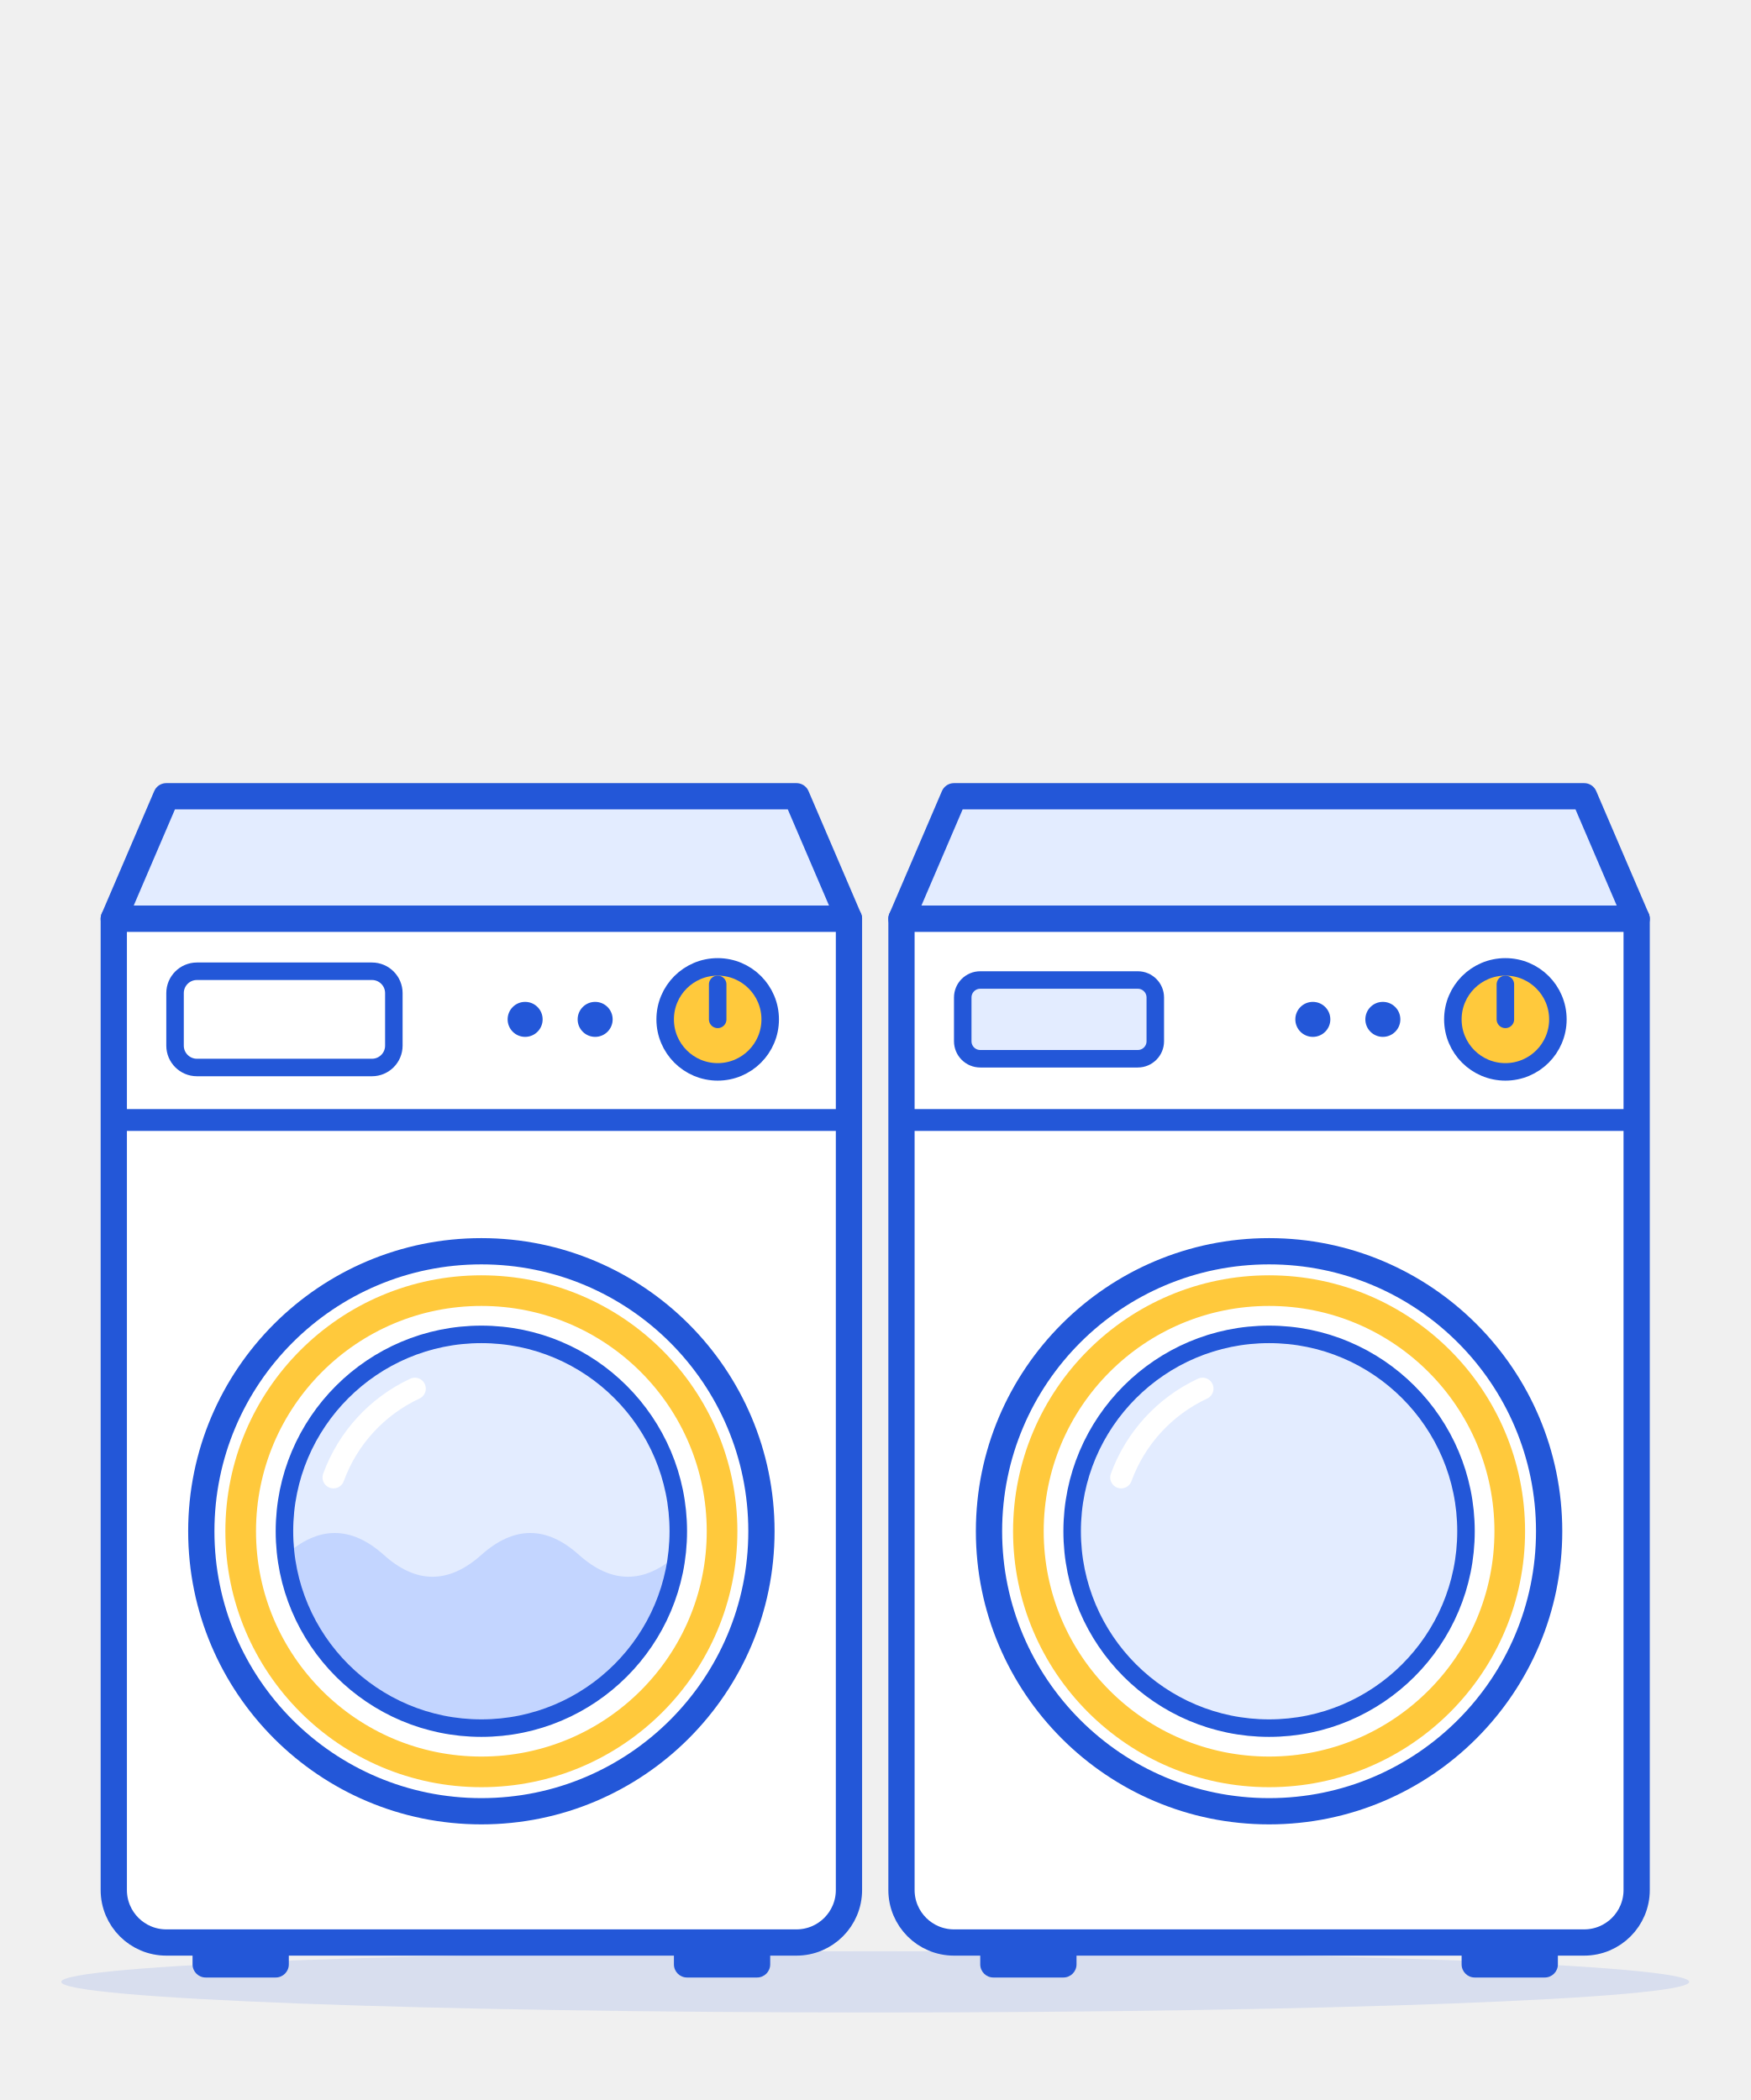
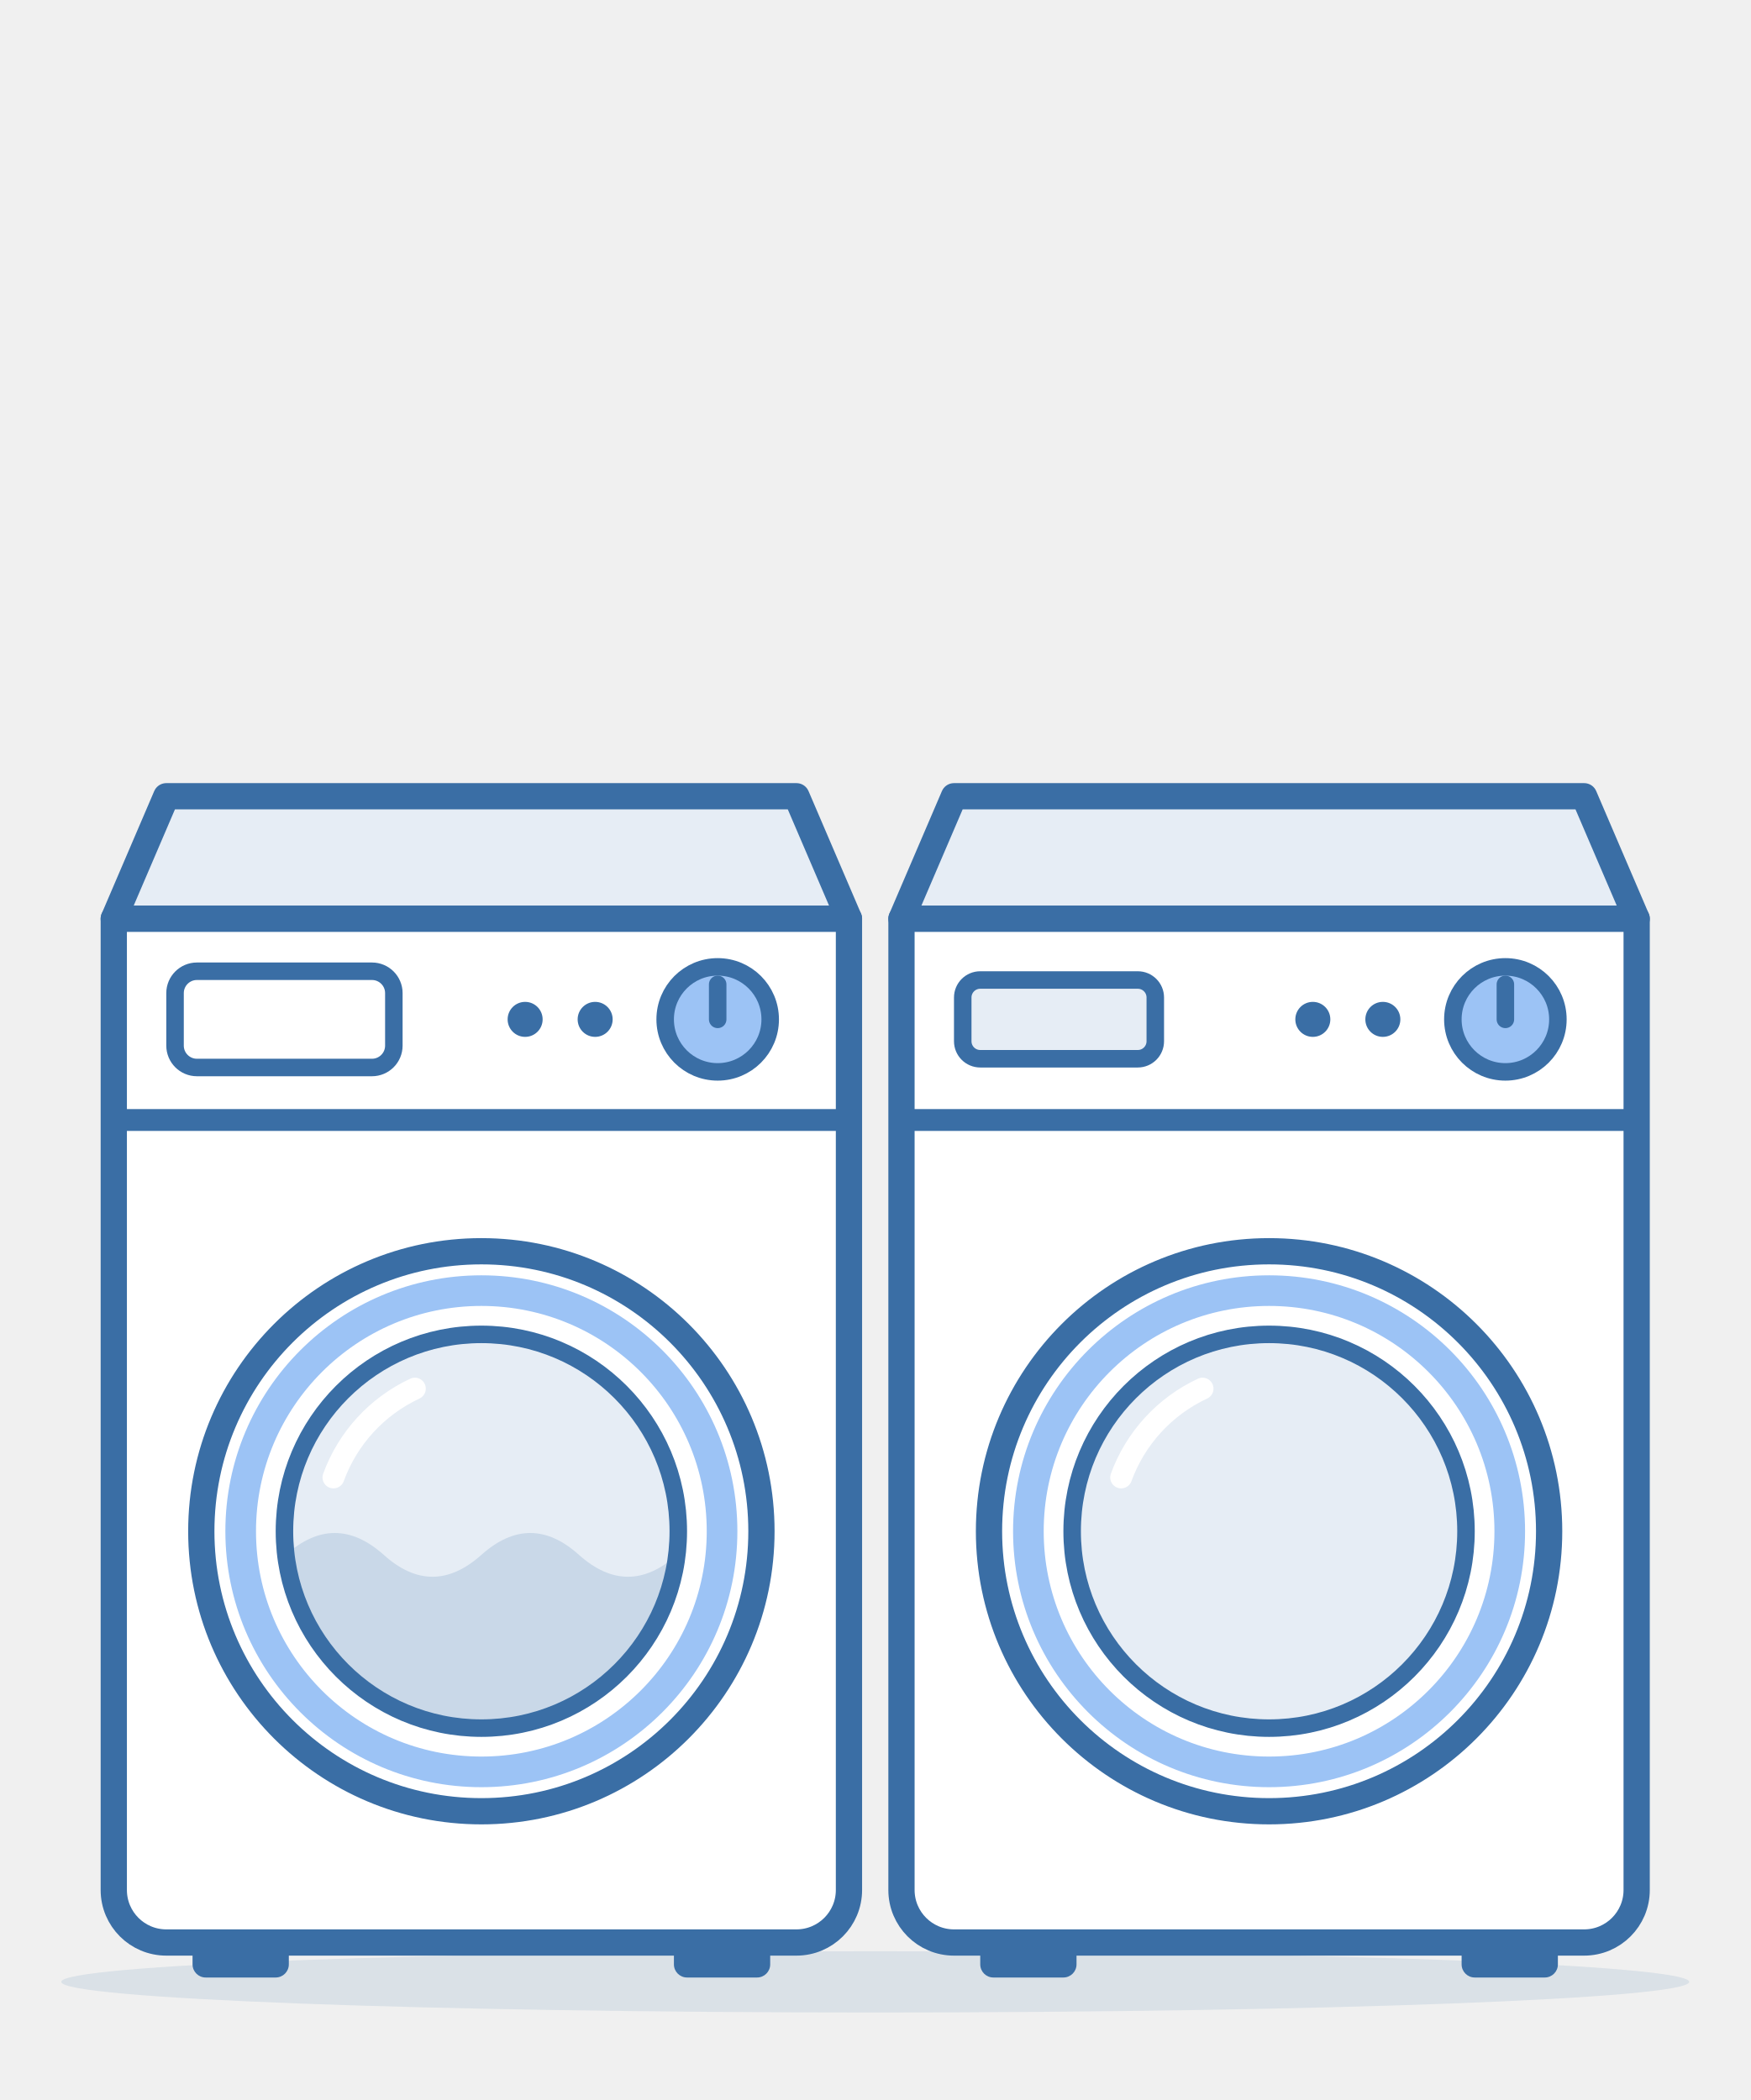
<svg xmlns="http://www.w3.org/2000/svg" width="400" height="480" viewBox="0 0 400 480" fill="none">
-   <ellipse cx="200" cy="453" rx="186" ry="7" fill="#2357D8" fill-opacity="0.12" />
-   <rect x="44" y="442" width="22" height="10" rx="3" fill="#2357D8" />
-   <rect x="154" y="442" width="22" height="10" rx="3" fill="#2357D8" />
-   <rect x="224" y="442" width="22" height="10" rx="3" fill="#2357D8" />
-   <rect x="334" y="442" width="22" height="10" rx="3" fill="#2357D8" />
-   <path d="M26 210L38 182H182L194 210Z" fill="#E3ECFF" stroke="#2357D8" stroke-width="6" stroke-linejoin="round" />
-   <path d="M206 210L218 182H362L374 210Z" fill="#E3ECFF" stroke="#2357D8" stroke-width="6" stroke-linejoin="round" />
-   <path d="M26 210 H194  V432 A12 12 0 0 1 182 444 H38 A12 12 0 0 1 26 432 V210  Z" fill="#FFFFFF" stroke="#2357D8" stroke-width="6" stroke-linejoin="round" />
-   <path d="M26 256H194" fill="none" stroke="#2357D8" stroke-width="5" stroke-linecap="round" />
-   <rect x="40" y="222" width="50" height="22" rx="5" fill="#FFFFFF" stroke="#2357D8" stroke-width="4" />
-   <circle cx="120" cy="233" r="4" fill="#2357D8" />
-   <circle cx="136" cy="233" r="4" fill="#2357D8" />
-   <circle cx="164" cy="233" r="12" fill="#FFC93C" stroke="#2357D8" stroke-width="4" />
-   <path d="M164 233V225" stroke="#2357D8" stroke-width="4" stroke-linecap="round" />
-   <circle cx="110" cy="350" r="64" fill="#FFFFFF" stroke="#2357D8" stroke-width="6" />
-   <circle cx="110" cy="350" r="55" fill="none" stroke="#FFC93C" stroke-width="7" />
-   <circle cx="110" cy="350" r="45" fill="#E3ECFF" />
-   <path d="M65.3 355.4Q76.5 345.4 87.7 355.4Q98.8 365.4 110 355.4Q121.2 345.4 132.3 355.4Q143.5 365.4 154.7 355.4A45 45 0 0 1 65.3 355.4Z" fill="#C3D5FF" />
-   <circle cx="110" cy="350" r="45" fill="none" stroke="#2357D8" stroke-width="4" />
+   <ellipse cx="200" cy="453" rx="186" ry="7" fill="#3A6EA5" fill-opacity="0.12" />
+   <rect x="44" y="442" width="22" height="10" rx="3" fill="#3A6EA5" />
+   <rect x="154" y="442" width="22" height="10" rx="3" fill="#3A6EA5" />
+   <rect x="224" y="442" width="22" height="10" rx="3" fill="#3A6EA5" />
+   <rect x="334" y="442" width="22" height="10" rx="3" fill="#3A6EA5" />
+   <path d="M26 210L38 182H182L194 210Z" fill="#E6EDF5" stroke="#3A6EA5" stroke-width="6" stroke-linejoin="round" />
+   <path d="M206 210L218 182H362L374 210Z" fill="#E6EDF5" stroke="#3A6EA5" stroke-width="6" stroke-linejoin="round" />
+   <path d="M26 210 H194  V432 A12 12 0 0 1 182 444 H38 A12 12 0 0 1 26 432 V210  Z" fill="#FFFFFF" stroke="#3A6EA5" stroke-width="6" stroke-linejoin="round" />
+   <path d="M26 256H194" fill="none" stroke="#3A6EA5" stroke-width="5" stroke-linecap="round" />
+   <rect x="40" y="222" width="50" height="22" rx="5" fill="#FFFFFF" stroke="#3A6EA5" stroke-width="4" />
+   <circle cx="120" cy="233" r="4" fill="#3A6EA5" />
+   <circle cx="136" cy="233" r="4" fill="#3A6EA5" />
+   <circle cx="164" cy="233" r="12" fill="#9CC3F5" stroke="#3A6EA5" stroke-width="4" />
+   <path d="M164 233V225" stroke="#3A6EA5" stroke-width="4" stroke-linecap="round" />
+   <circle cx="110" cy="350" r="64" fill="#FFFFFF" stroke="#3A6EA5" stroke-width="6" />
+   <circle cx="110" cy="350" r="55" fill="none" stroke="#9CC3F5" stroke-width="7" />
+   <circle cx="110" cy="350" r="45" fill="#E6EDF5" />
+   <path d="M65.3 355.4Q76.5 345.4 87.7 355.4Q98.8 365.4 110 355.4Q121.2 345.4 132.3 355.4Q143.5 365.4 154.7 355.4A45 45 0 0 1 65.3 355.4Z" fill="#C9D8E8" />
+   <circle cx="110" cy="350" r="45" fill="none" stroke="#3A6EA5" stroke-width="4" />
  <path d="M76.2 337.7A36 36 0 0 1 94.8 317.4" fill="none" stroke="#FFFFFF" stroke-width="5" stroke-linecap="round" />
-   <path d="M206 210 H374  V432 A12 12 0 0 1 362 444 H218 A12 12 0 0 1 206 432 V210  Z" fill="#FFFFFF" stroke="#2357D8" stroke-width="6" stroke-linejoin="round" />
-   <path d="M206 256H374" fill="none" stroke="#2357D8" stroke-width="5" stroke-linecap="round" />
-   <rect x="220" y="224" width="44" height="18" rx="4" fill="#E3ECFF" stroke="#2357D8" stroke-width="4" />
-   <circle cx="300" cy="233" r="4" fill="#2357D8" />
-   <circle cx="316" cy="233" r="4" fill="#2357D8" />
-   <circle cx="344" cy="233" r="12" fill="#FFC93C" stroke="#2357D8" stroke-width="4" />
-   <path d="M344 233V225" stroke="#2357D8" stroke-width="4" stroke-linecap="round" />
-   <circle cx="290" cy="350" r="64" fill="#FFFFFF" stroke="#2357D8" stroke-width="6" />
-   <circle cx="290" cy="350" r="55" fill="none" stroke="#FFC93C" stroke-width="7" />
-   <circle cx="290" cy="350" r="45" fill="#E3ECFF" />
-   <circle cx="290" cy="350" r="45" fill="none" stroke="#2357D8" stroke-width="4" />
+   <path d="M206 210 H374  V432 A12 12 0 0 1 362 444 H218 A12 12 0 0 1 206 432 V210  Z" fill="#FFFFFF" stroke="#3A6EA5" stroke-width="6" stroke-linejoin="round" />
+   <path d="M206 256H374" fill="none" stroke="#3A6EA5" stroke-width="5" stroke-linecap="round" />
+   <rect x="220" y="224" width="44" height="18" rx="4" fill="#E6EDF5" stroke="#3A6EA5" stroke-width="4" />
+   <circle cx="300" cy="233" r="4" fill="#3A6EA5" />
+   <circle cx="316" cy="233" r="4" fill="#3A6EA5" />
+   <circle cx="344" cy="233" r="12" fill="#9CC3F5" stroke="#3A6EA5" stroke-width="4" />
+   <path d="M344 233V225" stroke="#3A6EA5" stroke-width="4" stroke-linecap="round" />
+   <circle cx="290" cy="350" r="64" fill="#FFFFFF" stroke="#3A6EA5" stroke-width="6" />
+   <circle cx="290" cy="350" r="55" fill="none" stroke="#9CC3F5" stroke-width="7" />
+   <circle cx="290" cy="350" r="45" fill="#E6EDF5" />
+   <circle cx="290" cy="350" r="45" fill="none" stroke="#3A6EA5" stroke-width="4" />
  <path d="M256.2 337.7A36 36 0 0 1 274.8 317.4" fill="none" stroke="#FFFFFF" stroke-width="5" stroke-linecap="round" />
</svg>
